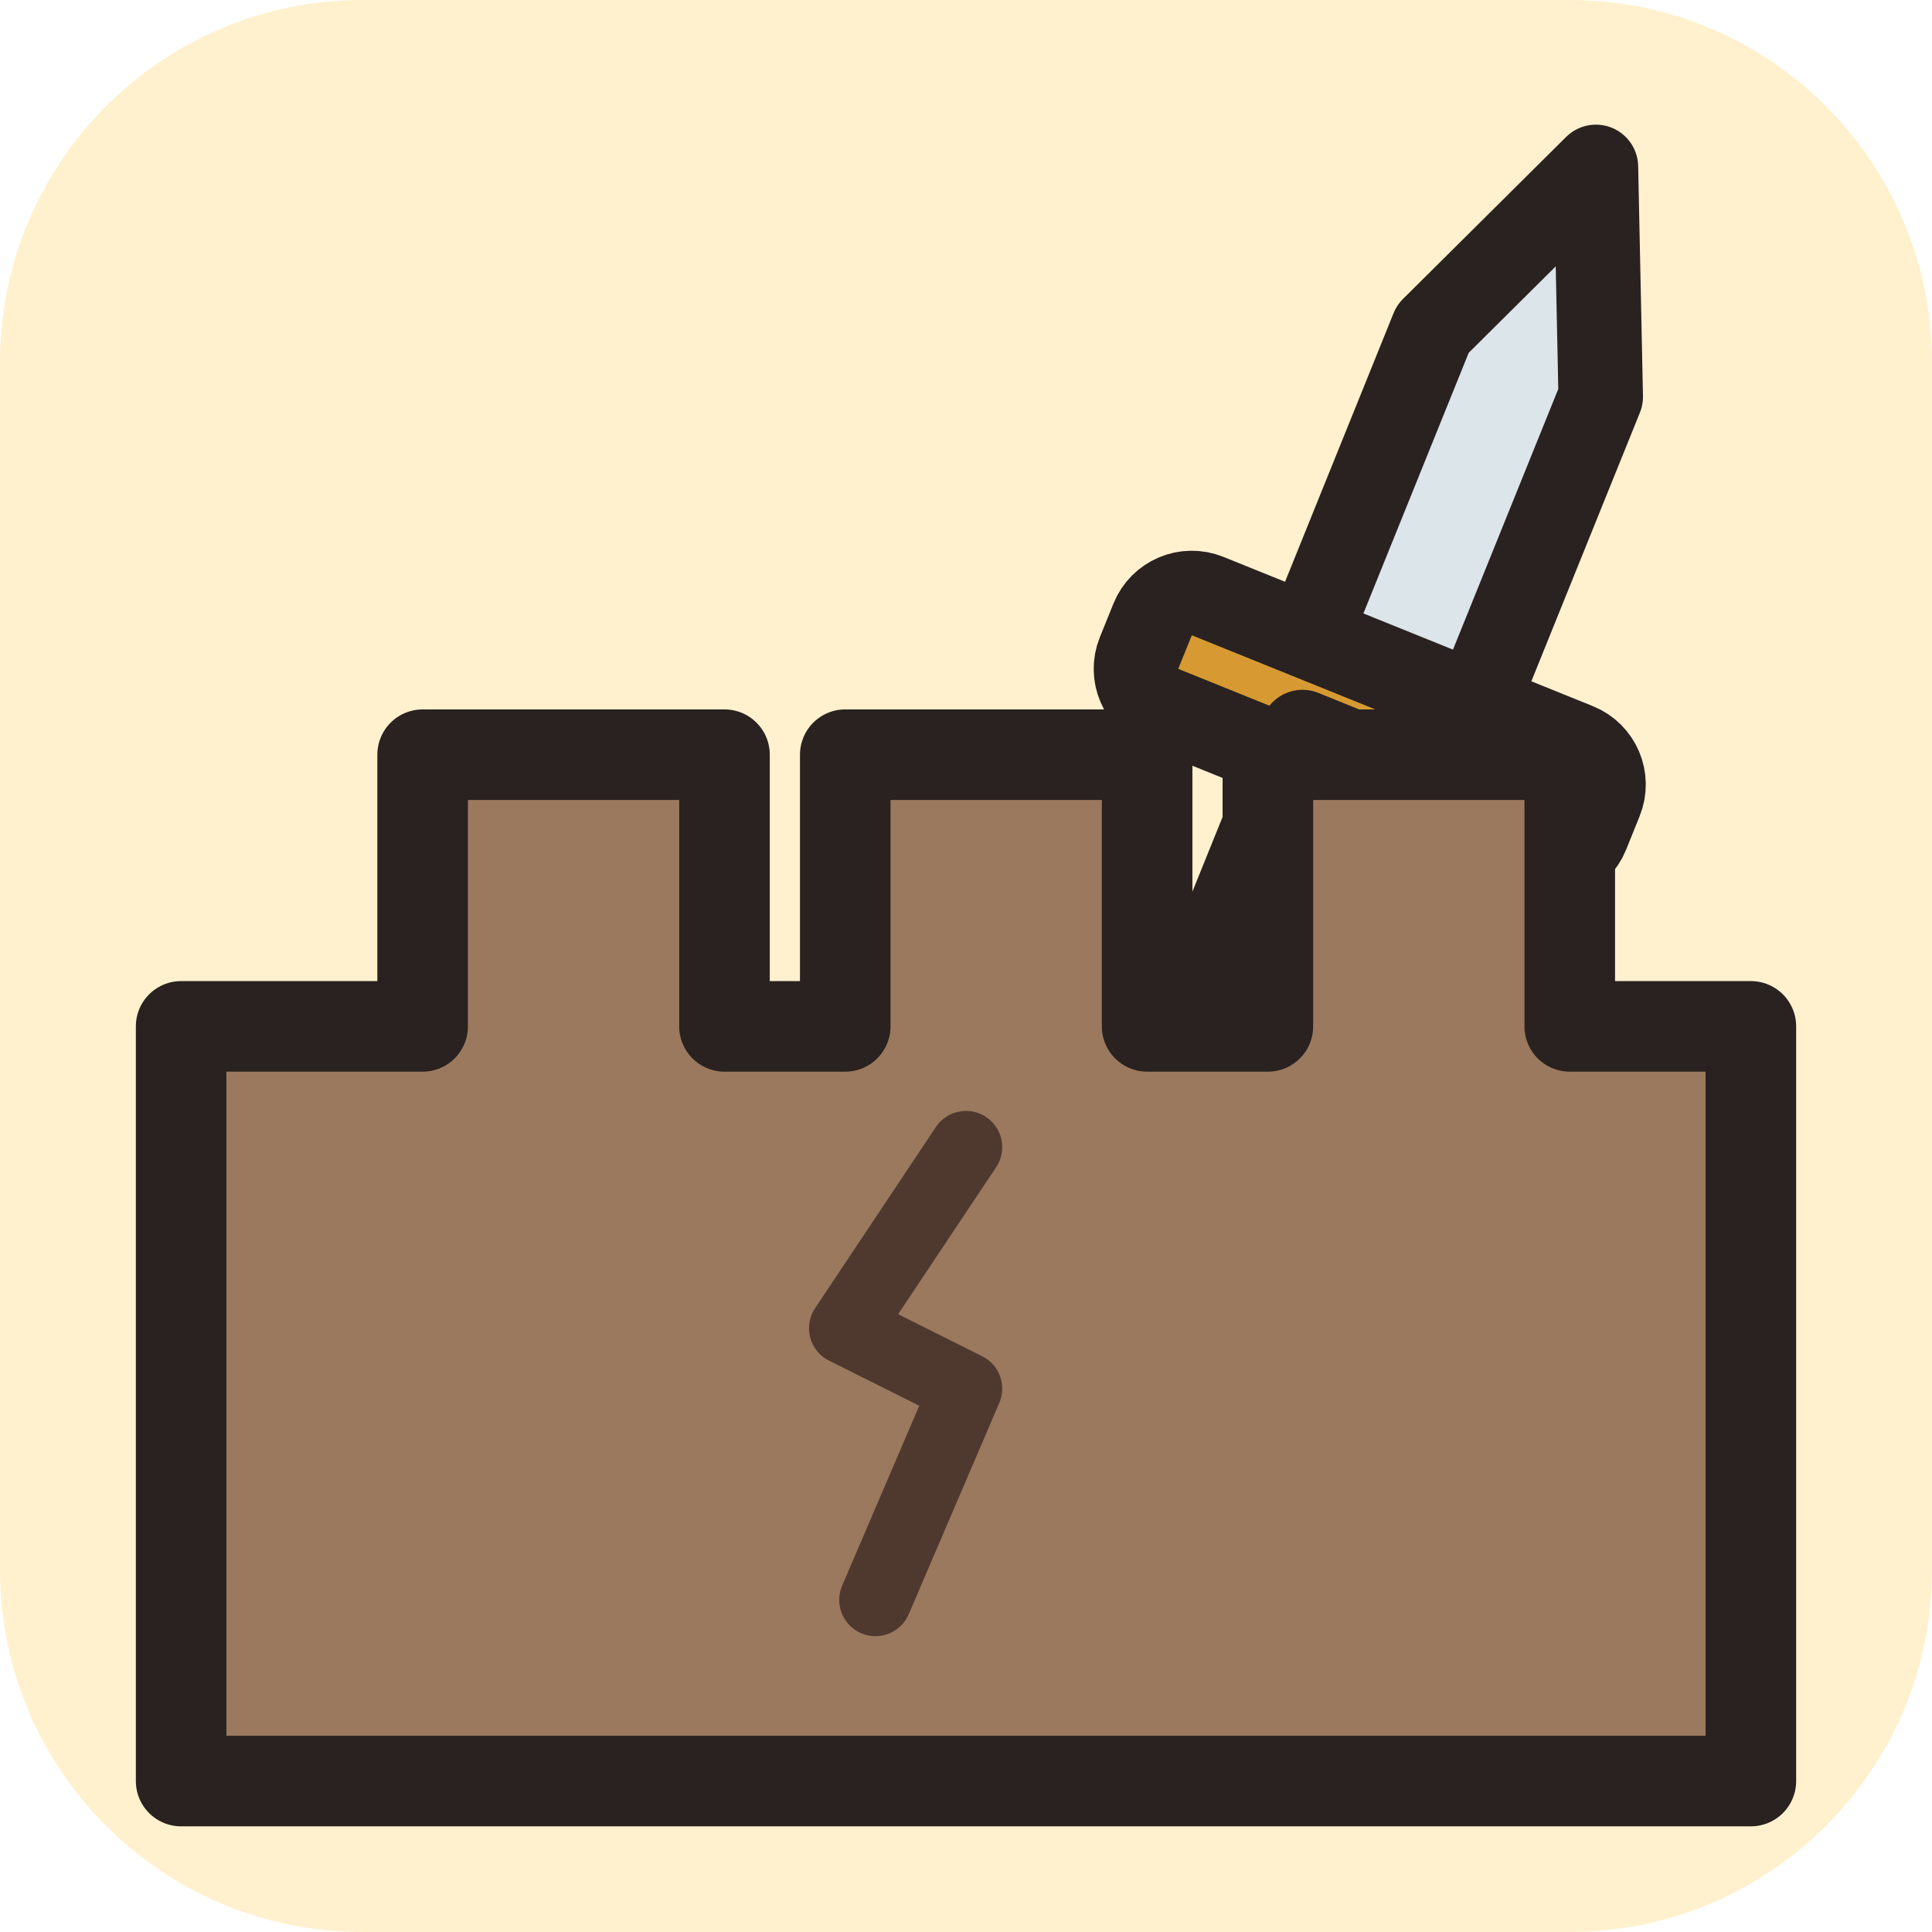
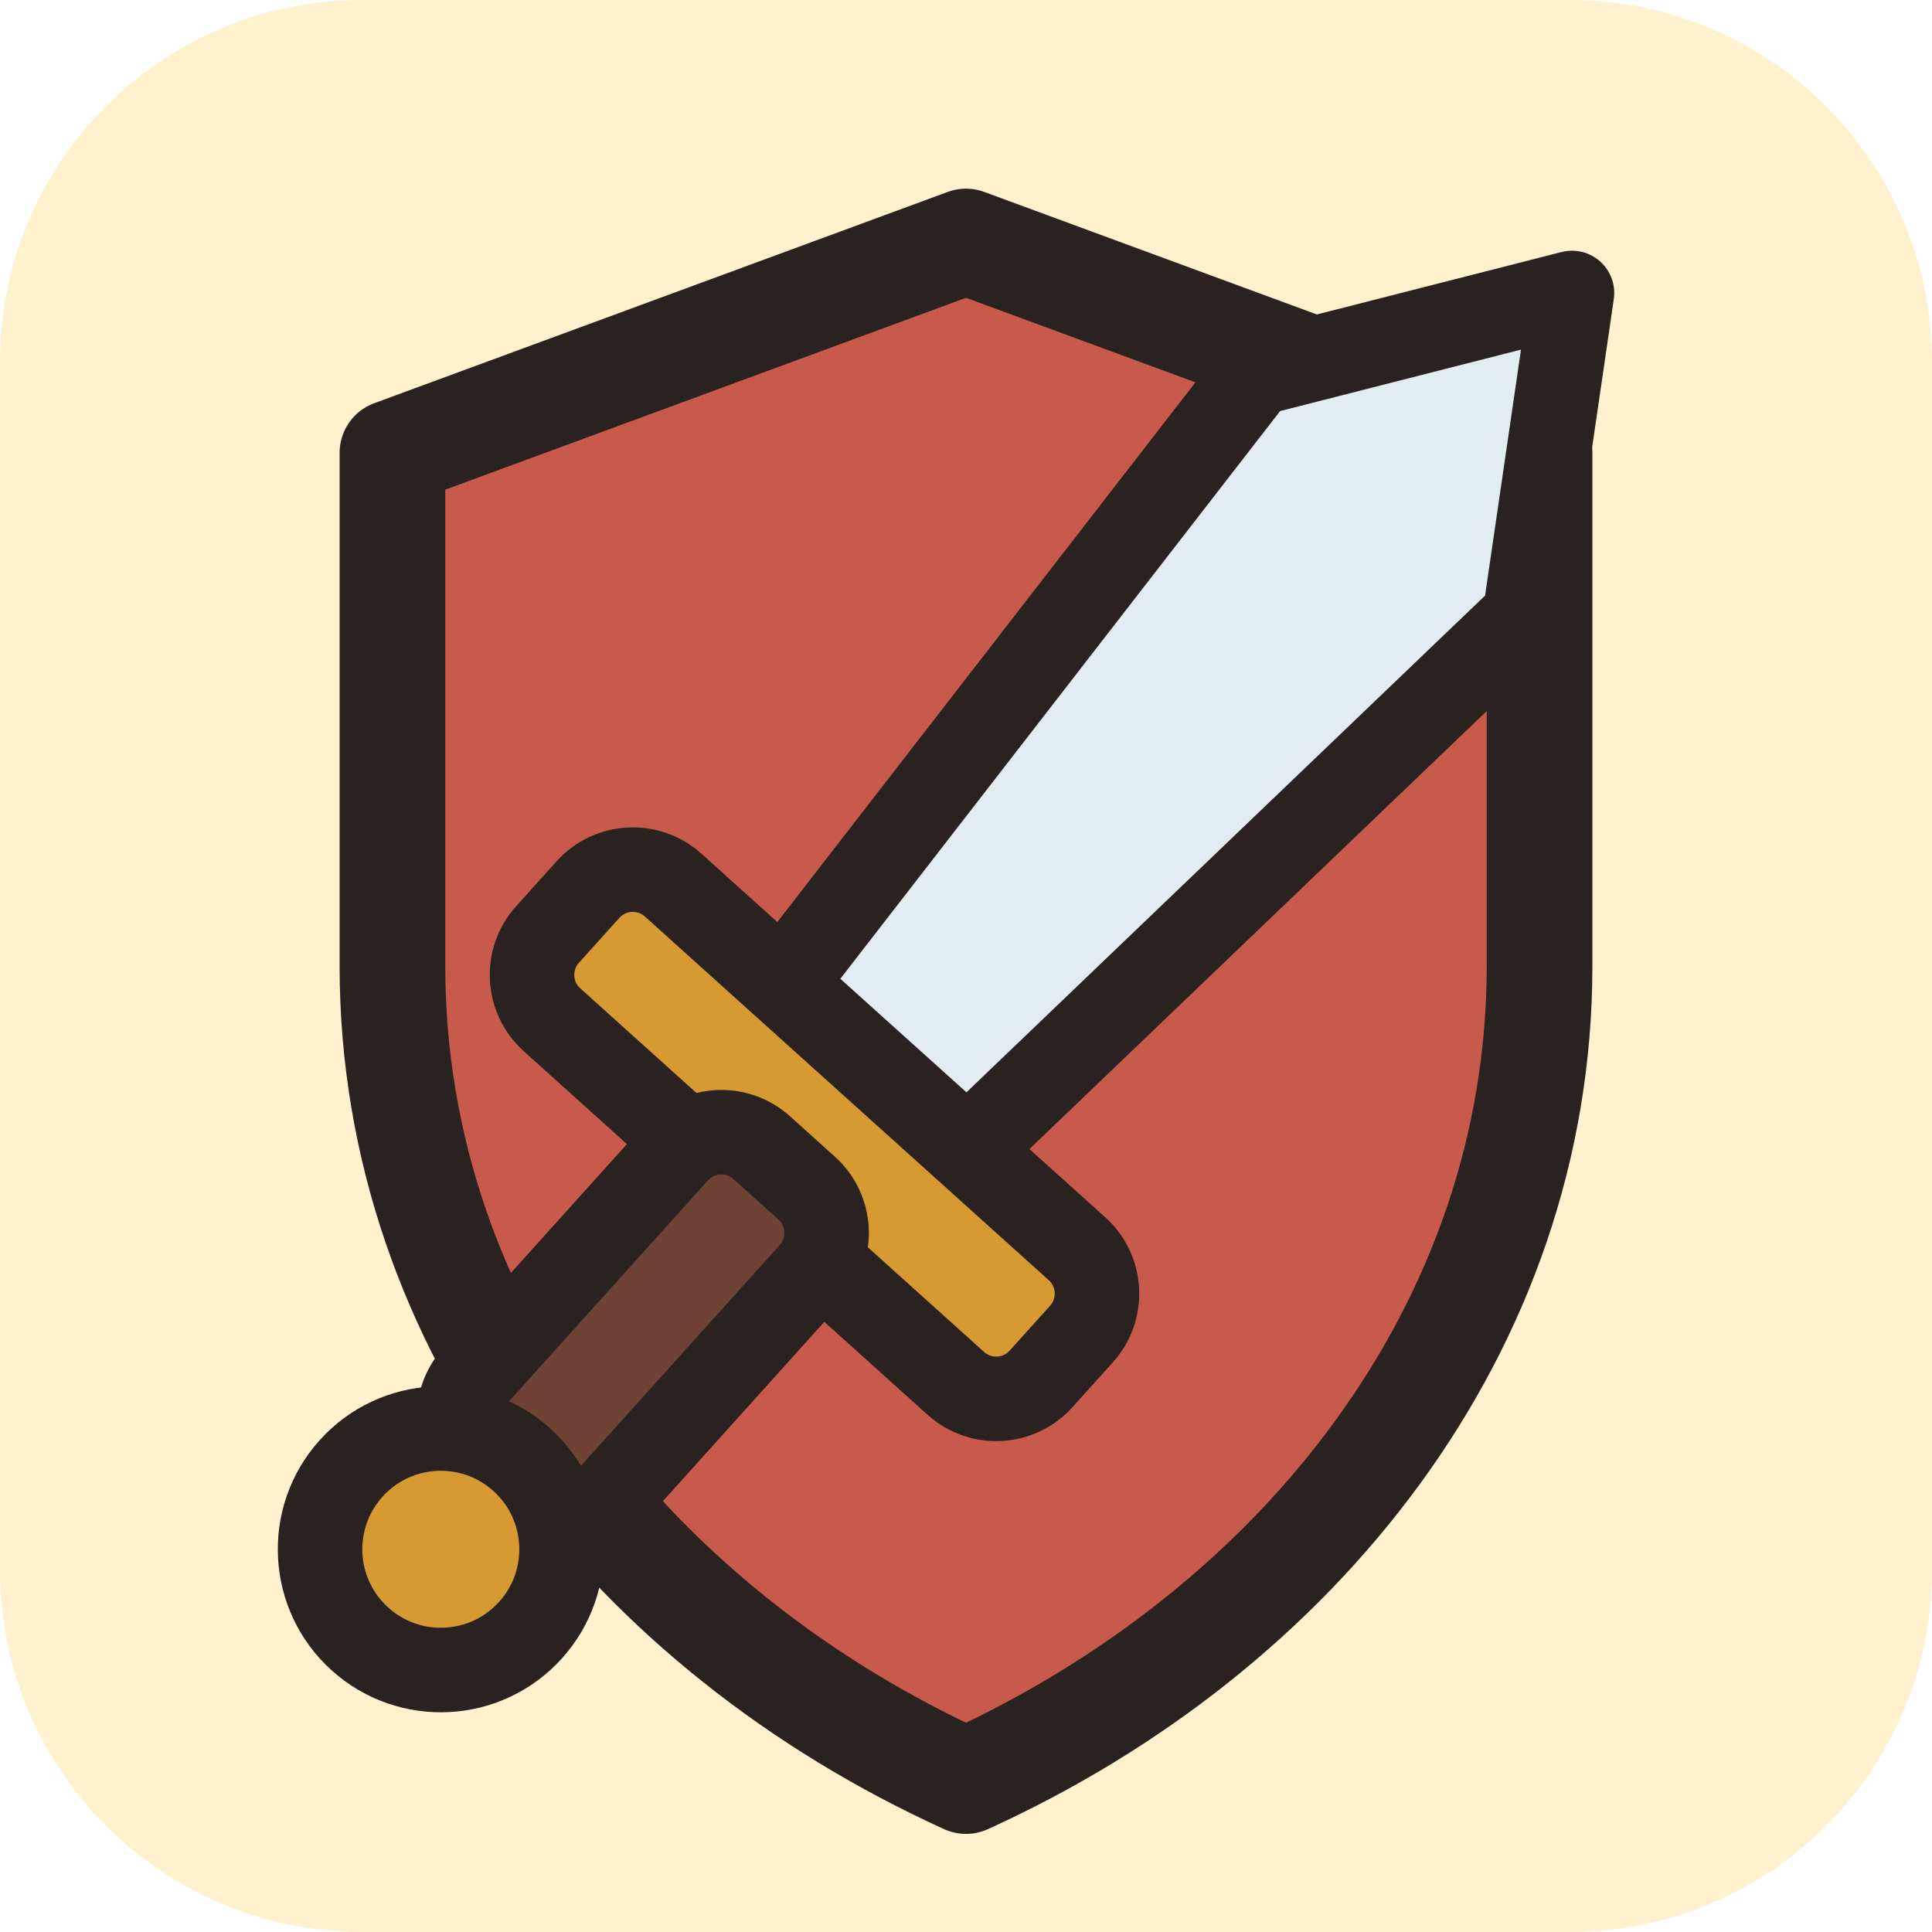
<svg xmlns="http://www.w3.org/2000/svg" viewBox="0 0 64 64">
  <rect width="64" height="64" rx="12" fill="#FFF1CE" />
-   <g transform="rotate(22 45 25)" stroke="#292220" stroke-width="2.8" stroke-linejoin="round">
-     <path d="M42 23V11L45 4L48 11V23Z" fill="#DCE5EA" />
-     <rect x="37" y="22" width="16" height="4" rx="1.4" fill="#D79A32" />
-     <path d="M43 25H47V37H43Z" fill="#6E4335" />
-     <circle cx="45" cy="38" r="3" fill="#D79A32" />
+   <path d="M32 8L51 15V32C51 44 43 54 32 59C21 54 13 44 13 32V15Z" fill="#C85A4B" stroke="#292220" stroke-width="3.5" stroke-linejoin="round" />
+   <g transform="rotate(42 32 32)" stroke="#292220" stroke-width="2.8" stroke-linejoin="round">
+     <path d="M32 2L38 11L36 38H28L26 11Z" fill="#E3ECF0" />
+     <rect x="21" y="36.5" width="22" height="6" rx="2" fill="#D79A32" />
+     <rect x="29" y="41" width="6" height="14" rx="2" fill="#6E4335" />
+     <circle cx="32" cy="58" r="4" fill="#D79A32" />
  </g>
-   <path d="M6 59V34H14V25H24V34H28V25H38V34H42V25H52V34H58V59Z" fill="#9B795E" stroke="#292220" stroke-width="3" stroke-linejoin="round" />
-   <path d="M32 38L28 44L32 46L29 53" fill="none" stroke="#4F392F" stroke-width="2.4" stroke-linecap="round" stroke-linejoin="round" />
</svg>
